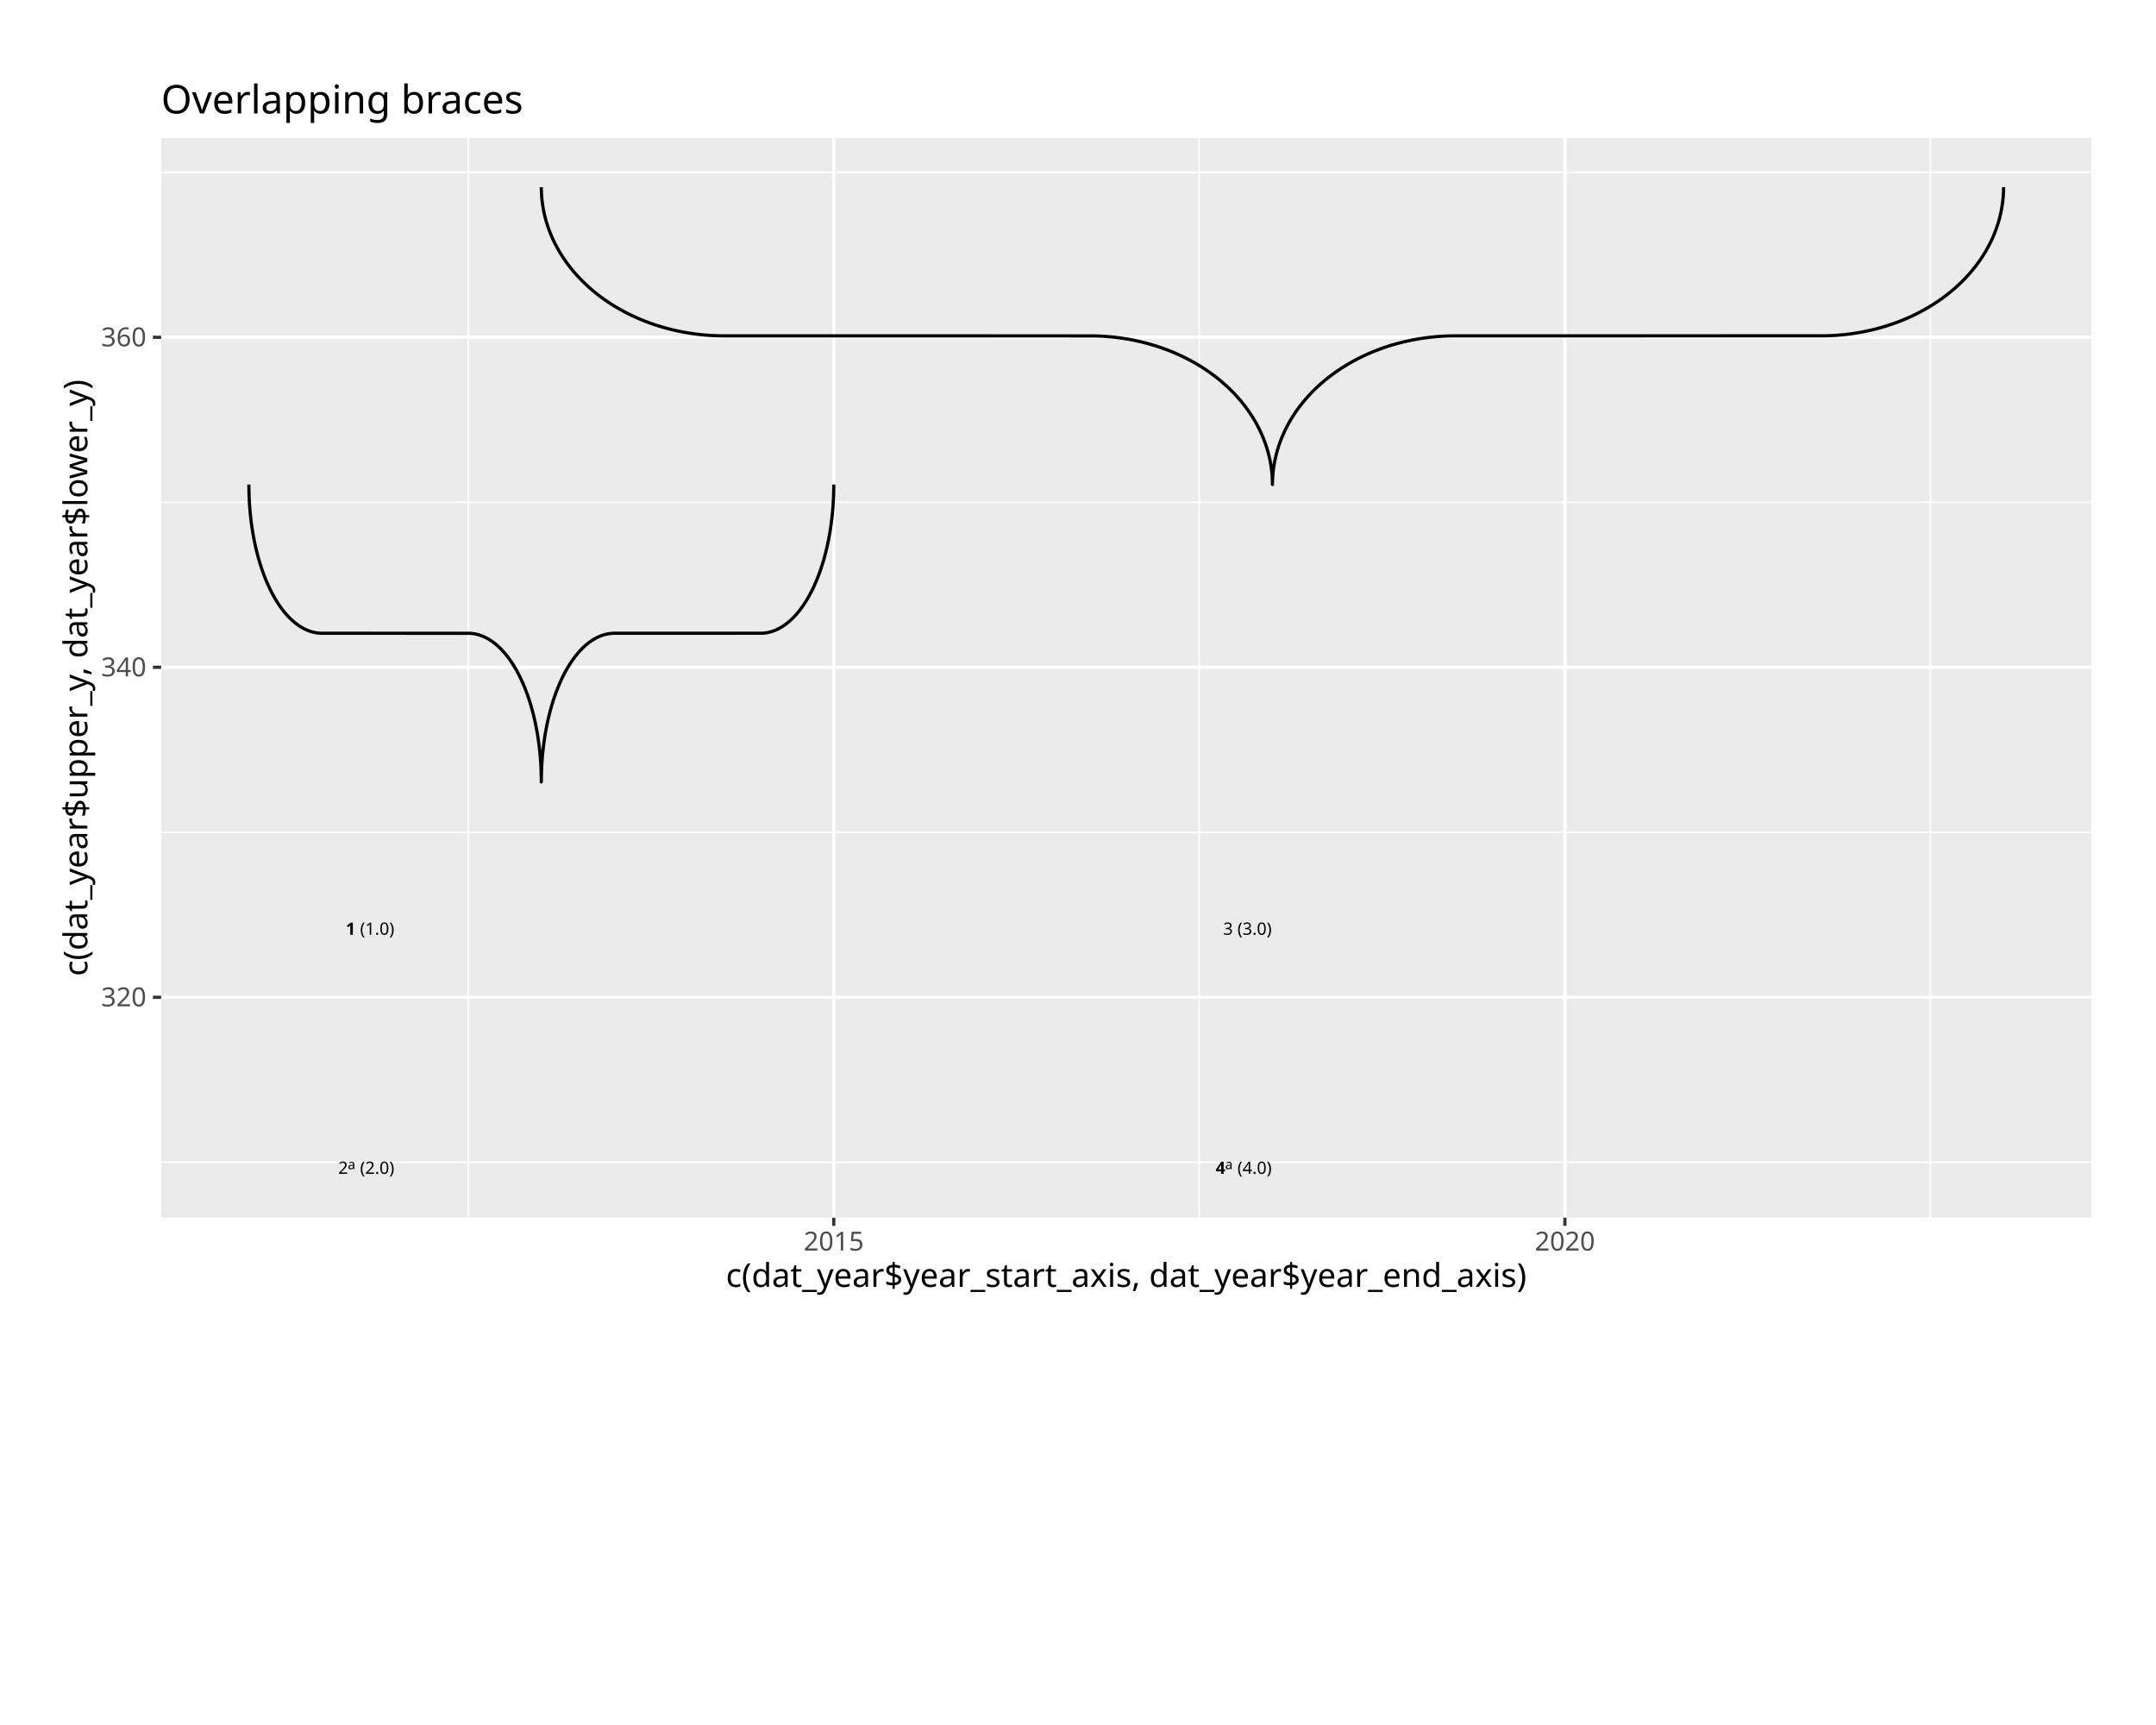
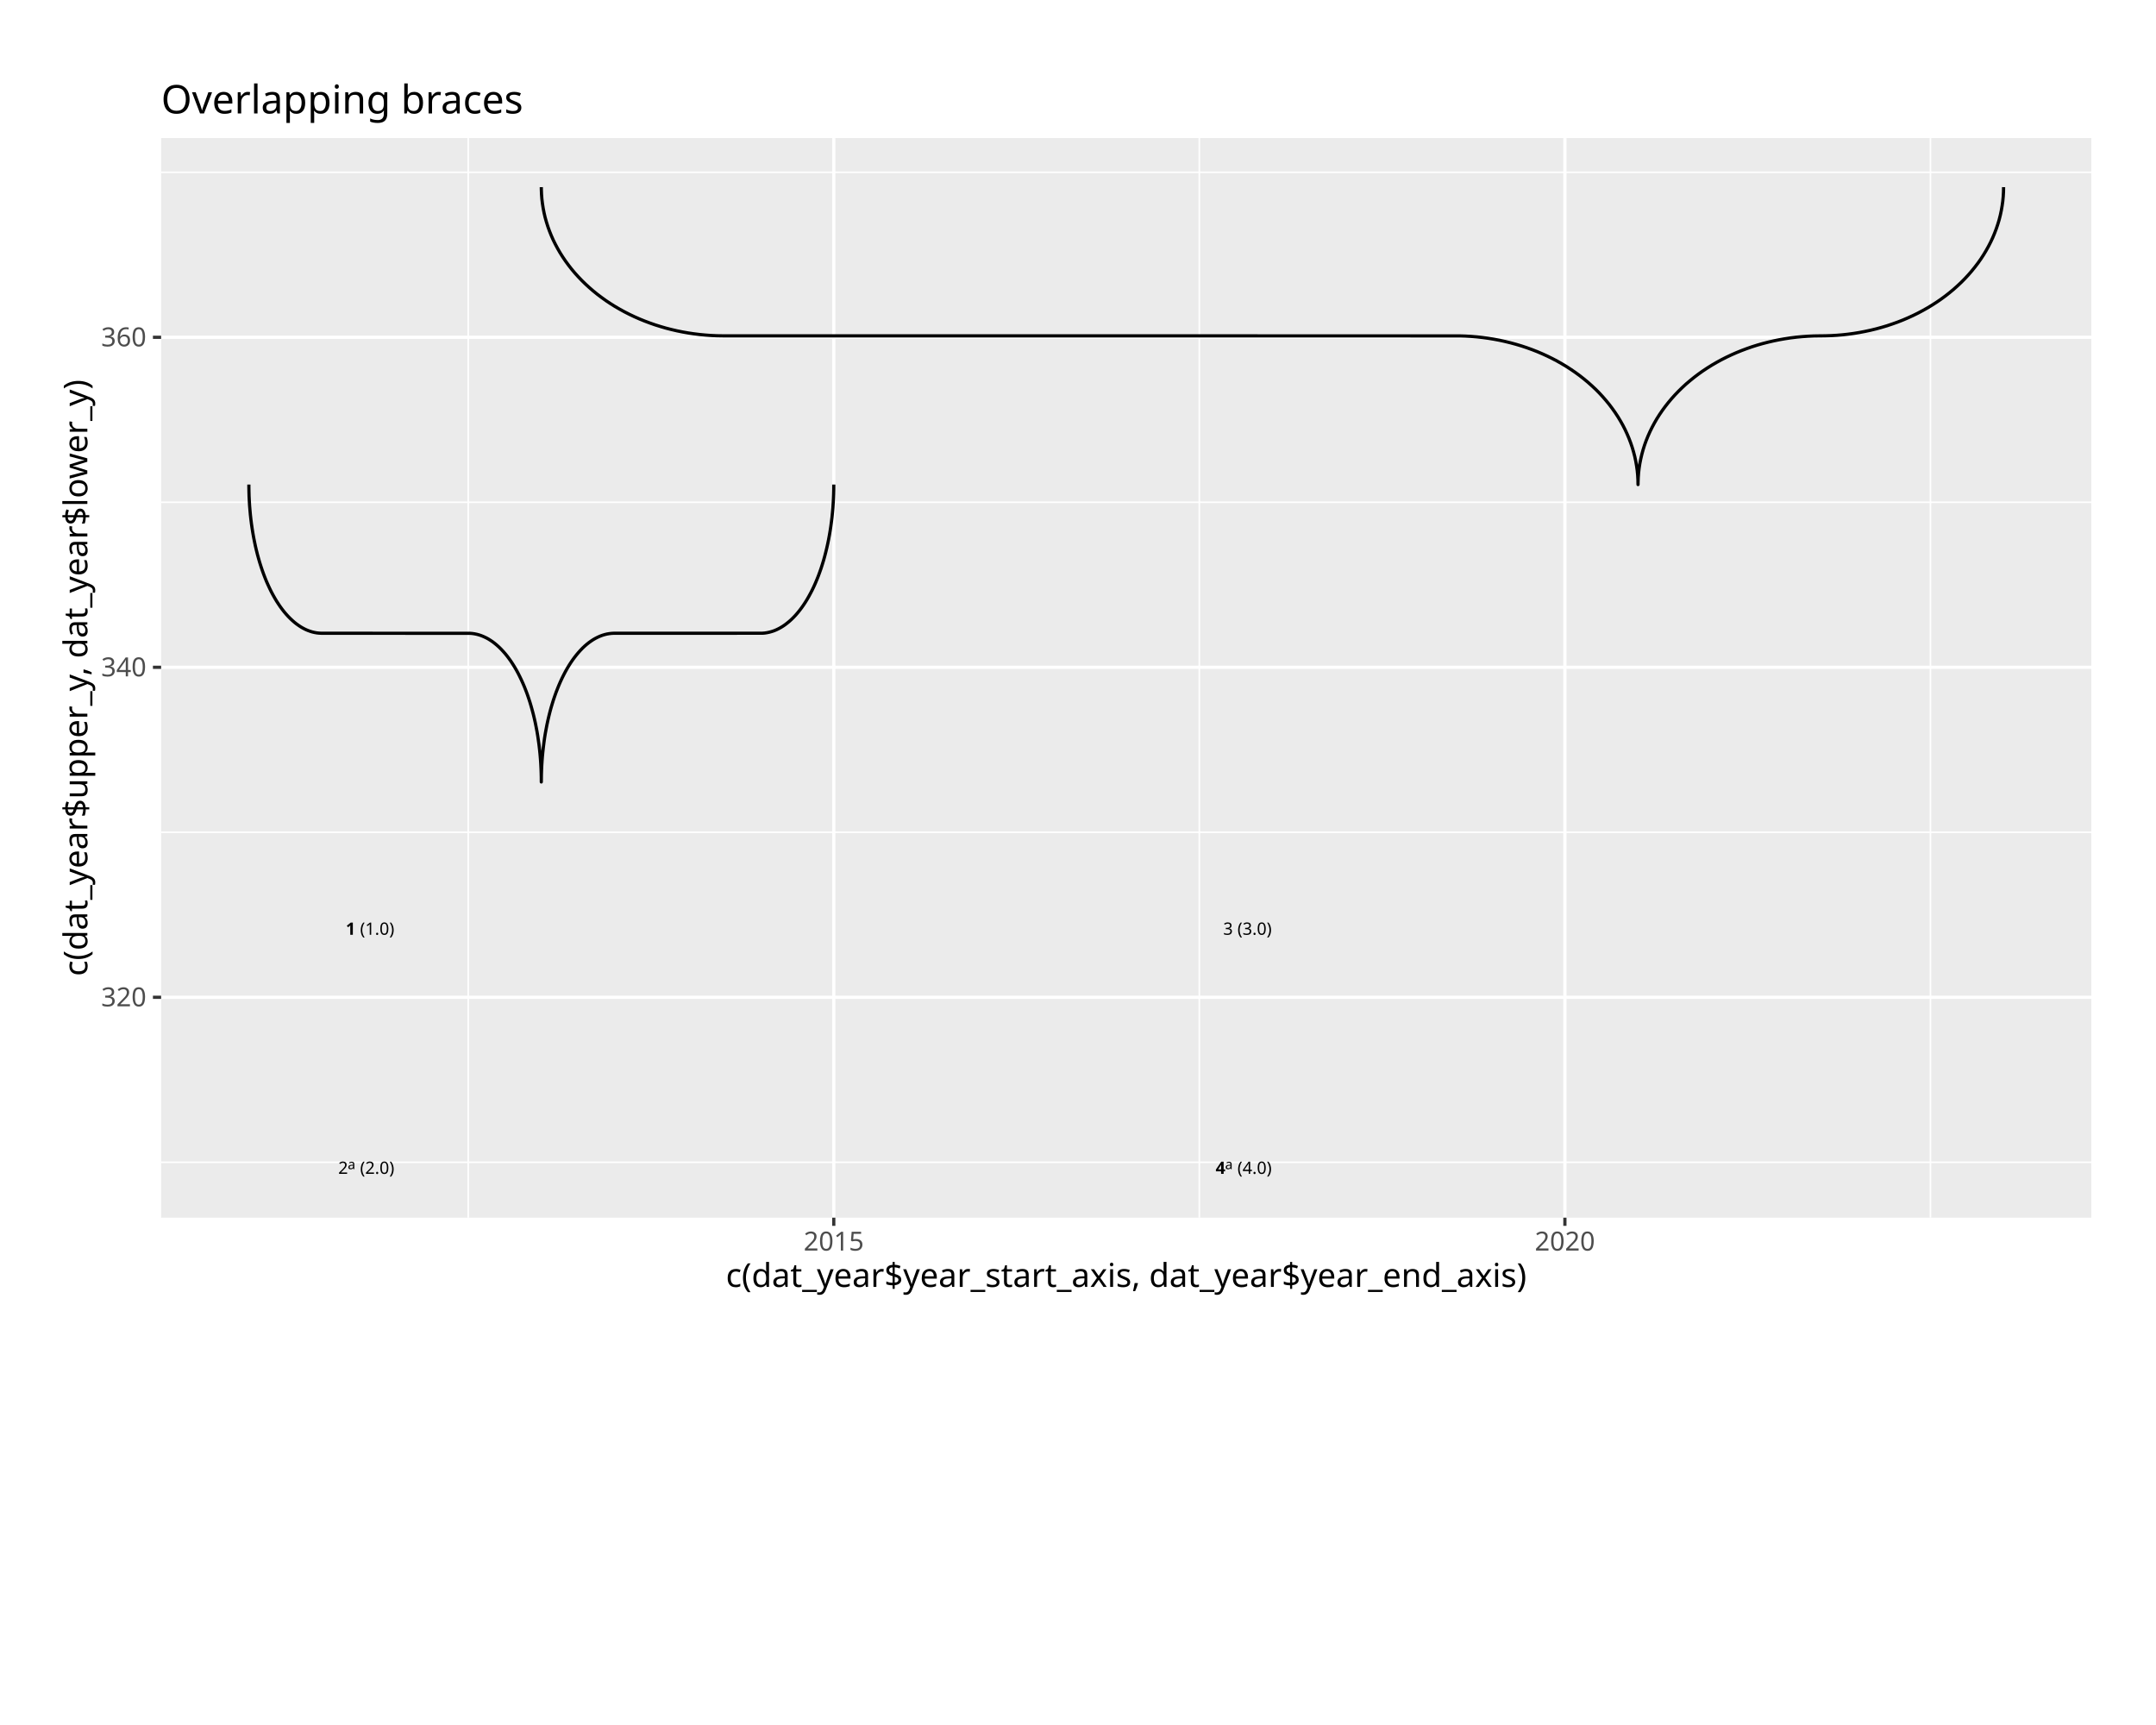
<svg xmlns="http://www.w3.org/2000/svg" class="svglite" data-engine-version="2.0" width="720.00pt" height="576.00pt" viewBox="0 0 720.00 576.00">
  <defs>
    <style type="text/css">
    .svglite line, .svglite polyline, .svglite polygon, .svglite path, .svglite rect, .svglite circle {
      fill: none;
      stroke: #000000;
      stroke-linecap: round;
      stroke-linejoin: round;
      stroke-miterlimit: 10.00;
    }
  </style>
  </defs>
  <rect width="100%" height="100%" style="stroke: none; fill: #FFFFFF;" />
  <defs>
    <clipPath id="cpMC4wMHw3MjAuMDB8MC4wMHw1NzYuMDA=">
      <rect x="0.00" y="0.00" width="720.00" height="576.00" />
    </clipPath>
  </defs>
  <g clip-path="url(#cpMC4wMHw3MjAuMDB8MC4wMHw1NzYuMDA=)">
    <rect x="-0" y="0.00" width="720.00" height="576.00" style="stroke-width: 1.07; stroke: #FFFFFF; fill: #FFFFFF;" />
  </g>
  <defs>
    <clipPath id="cpNTMuODF8Njk4LjQwfDQ2LjEwfDQwNi41OQ==">
      <rect x="53.81" y="46.10" width="644.59" height="360.49" />
    </clipPath>
  </defs>
  <g clip-path="url(#cpNTMuODF8Njk4LjQwfDQ2LjEwfDQwNi41OQ==)">
    <rect x="53.81" y="46.10" width="644.59" height="360.49" style="stroke-width: 1.07; stroke: none; fill: #EBEBEB;" />
    <polyline points="53.81,388.10 698.40,388.10 " style="stroke-width: 0.53; stroke: #FFFFFF; stroke-linecap: butt;" />
    <polyline points="53.81,277.91 698.40,277.91 " style="stroke-width: 0.53; stroke: #FFFFFF; stroke-linecap: butt;" />
    <polyline points="53.81,167.72 698.40,167.72 " style="stroke-width: 0.53; stroke: #FFFFFF; stroke-linecap: butt;" />
    <polyline points="53.81,57.53 698.40,57.53 " style="stroke-width: 0.53; stroke: #FFFFFF; stroke-linecap: butt;" />
    <polyline points="156.36,406.59 156.36,46.10 " style="stroke-width: 0.53; stroke: #FFFFFF; stroke-linecap: butt;" />
    <polyline points="400.52,406.59 400.52,46.10 " style="stroke-width: 0.53; stroke: #FFFFFF; stroke-linecap: butt;" />
    <polyline points="644.68,406.59 644.68,46.10 " style="stroke-width: 0.53; stroke: #FFFFFF; stroke-linecap: butt;" />
    <polyline points="53.81,333.00 698.40,333.00 " style="stroke-width: 1.07; stroke: #FFFFFF; stroke-linecap: butt;" />
    <polyline points="53.81,222.82 698.40,222.82 " style="stroke-width: 1.07; stroke: #FFFFFF; stroke-linecap: butt;" />
    <polyline points="53.81,112.63 698.40,112.63 " style="stroke-width: 1.07; stroke: #FFFFFF; stroke-linecap: butt;" />
    <polyline points="278.44,406.59 278.44,46.10 " style="stroke-width: 1.07; stroke: #FFFFFF; stroke-linecap: butt;" />
    <polyline points="522.60,406.59 522.60,46.10 " style="stroke-width: 1.07; stroke: #FFFFFF; stroke-linecap: butt;" />
    <polyline points="83.11,161.80 83.11,162.58 83.14,164.15 83.18,165.71 83.26,167.27 83.35,168.83 83.48,170.38 83.62,171.92 83.79,173.45 83.98,174.96 84.20,176.47 84.44,177.96 84.70,179.43 84.99,180.89 85.29,182.33 85.62,183.74 85.97,185.14 86.35,186.51 86.74,187.86 87.16,189.18 87.59,190.47 88.05,191.74 88.52,192.97 89.01,194.18 89.53,195.35 90.06,196.49 90.60,197.59 91.17,198.66 91.75,199.69 92.34,200.69 92.96,201.64 93.58,202.56 94.22,203.43 94.87,204.27 95.54,205.06 96.22,205.81 96.91,206.51 97.61,207.17 98.31,207.78 99.03,208.35 99.76,208.87 100.49,209.35 101.24,209.78 101.98,210.16 102.74,210.49 103.50,210.77 104.26,211.01 105.02,211.19 105.79,211.33 106.56,211.41 107.33,211.45 156.94,211.47 157.71,211.53 158.47,211.64 159.24,211.80 160.01,212.01 160.77,212.27 161.52,212.58 162.27,212.93 163.02,213.33 163.76,213.79 164.49,214.28 165.21,214.83 165.92,215.42 166.63,216.06 167.32,216.74 168.00,217.47 168.68,218.24 169.34,219.05 169.98,219.90 170.62,220.80 171.23,221.73 171.84,222.71 172.43,223.72 173.00,224.77 173.55,225.86 174.09,226.98 174.61,228.13 175.12,229.32 175.60,230.54 176.07,231.79 176.51,233.07 176.94,234.38 177.34,235.72 177.72,237.07 178.09,238.46 178.43,239.86 178.75,241.29 179.04,242.74 179.32,244.20 179.57,245.69 179.79,247.19 180.00,248.70 180.18,250.22 180.34,251.76 180.47,253.30 180.58,254.85 180.66,256.41 180.72,257.97 180.76,259.54 180.77,261.11 180.77,261.11 180.78,260.32 180.80,258.75 180.85,257.19 180.92,255.63 181.02,254.07 181.14,252.53 181.29,250.99 181.46,249.46 181.65,247.94 181.86,246.43 182.10,244.94 182.37,243.47 182.65,242.01 182.96,240.58 183.29,239.16 183.64,237.76 184.01,236.39 184.41,235.04 184.82,233.72 185.26,232.43 185.71,231.16 186.19,229.93 186.68,228.72 187.19,227.55 187.72,226.41 188.27,225.31 188.83,224.24 189.41,223.21 190.01,222.21 190.62,221.26 191.25,220.34 191.89,219.47 192.54,218.64 193.21,217.85 193.88,217.10 194.57,216.39 195.27,215.73 195.98,215.12 196.70,214.55 197.43,214.03 198.16,213.55 198.90,213.13 199.65,212.75 200.40,212.42 201.16,212.13 201.92,211.90 202.69,211.71 203.46,211.58 204.23,211.49 205.00,211.45 254.60,211.44 255.37,211.38 256.14,211.26 256.91,211.10 257.67,210.89 258.43,210.64 259.19,210.33 259.94,209.97 260.68,209.57 261.42,209.12 262.15,208.62 262.87,208.07 263.59,207.48 264.29,206.85 264.99,206.16 265.67,205.44 266.34,204.67 267.00,203.86 267.65,203.00 268.28,202.11 268.90,201.17 269.50,200.20 270.09,199.18 270.66,198.13 271.22,197.05 271.76,195.93 272.28,194.77 272.78,193.58 273.27,192.36 273.73,191.11 274.18,189.83 274.60,188.52 275.01,187.19 275.39,185.83 275.75,184.44 276.09,183.04 276.41,181.61 276.71,180.16 276.98,178.70 277.23,177.22 277.46,175.72 277.66,174.21 277.85,172.68 278.00,171.15 278.14,169.60 278.24,168.05 278.33,166.49 278.39,164.93 278.43,163.37 278.44,161.80 278.44,161.80 " style="stroke-width: 1.07; stroke-linecap: butt;" />
-     <polyline points="180.77,62.49 180.78,63.27 180.84,64.84 180.96,66.41 181.15,67.97 181.39,69.52 181.69,71.07 182.05,72.61 182.48,74.14 182.96,75.66 183.50,77.16 184.10,78.65 184.75,80.13 185.47,81.58 186.24,83.02 187.06,84.44 187.94,85.83 188.87,87.20 189.86,88.55 190.89,89.87 191.98,91.17 193.12,92.43 194.31,93.67 195.54,94.87 196.82,96.04 198.14,97.18 199.51,98.29 200.92,99.35 202.37,100.39 203.86,101.38 205.39,102.34 206.96,103.25 208.56,104.13 210.19,104.96 211.85,105.75 213.55,106.50 215.27,107.20 217.02,107.86 218.79,108.48 220.59,109.04 222.40,109.57 224.24,110.04 226.09,110.47 227.96,110.85 229.85,111.18 231.74,111.46 233.65,111.70 235.56,111.88 237.48,112.02 239.41,112.11 241.33,112.14 365.34,112.16 367.27,112.22 369.19,112.33 371.11,112.49 373.02,112.70 374.92,112.96 376.81,113.27 378.68,113.62 380.55,114.03 382.39,114.48 384.22,114.98 386.03,115.52 387.81,116.11 389.57,116.75 391.31,117.43 393.02,118.16 394.69,118.93 396.34,119.74 397.96,120.59 399.54,121.49 401.09,122.42 402.60,123.40 404.07,124.41 405.50,125.46 406.89,126.55 408.23,127.67 409.54,128.83 410.79,130.01 412.00,131.23 413.17,132.49 414.28,133.77 415.34,135.07 416.35,136.41 417.31,137.77 418.22,139.15 419.07,140.56 419.87,141.98 420.61,143.43 421.29,144.90 421.92,146.38 422.49,147.88 423.00,149.39 423.45,150.91 423.84,152.45 424.18,153.99 424.45,155.54 424.66,157.10 424.82,158.66 424.91,160.23 424.94,161.80 424.94,161.80 424.94,161.01 425.01,159.45 425.13,157.88 425.31,156.32 425.55,154.77 425.86,153.22 426.22,151.68 426.64,150.15 427.12,148.63 427.66,147.13 428.26,145.64 428.92,144.16 429.63,142.71 430.40,141.27 431.22,139.85 432.10,138.46 433.03,137.08 434.02,135.74 435.06,134.42 436.15,133.12 437.28,131.86 438.47,130.62 439.70,129.42 440.98,128.24 442.31,127.11 443.68,126.00 445.09,124.93 446.54,123.90 448.03,122.91 449.56,121.95 451.12,121.04 452.72,120.16 454.35,119.33 456.02,118.54 457.71,117.79 459.43,117.09 461.18,116.43 462.95,115.81 464.75,115.24 466.57,114.72 468.40,114.25 470.26,113.82 472.13,113.44 474.01,113.11 475.91,112.82 477.81,112.59 479.73,112.41 481.65,112.27 483.57,112.18 485.50,112.15 609.50,112.13 611.43,112.07 613.35,111.96 615.27,111.80 617.18,111.59 619.08,111.33 620.97,111.02 622.85,110.66 624.71,110.26 626.56,109.81 628.38,109.31 630.19,108.77 631.97,108.17 633.74,107.54 635.47,106.86 637.18,106.13 638.86,105.36 640.51,104.55 642.12,103.69 643.70,102.80 645.25,101.86 646.76,100.89 648.23,99.88 649.66,98.83 651.05,97.74 652.40,96.62 653.70,95.46 654.96,94.27 656.17,93.05 657.33,91.80 658.44,90.52 659.50,89.21 660.52,87.88 661.48,86.52 662.38,85.14 663.23,83.73 664.03,82.30 664.77,80.86 665.46,79.39 666.08,77.91 666.65,76.41 667.16,74.90 667.62,73.38 668.01,71.84 668.34,70.30 668.61,68.74 668.83,67.19 668.98,65.62 669.07,64.06 669.10,62.49 669.10,62.49 " style="stroke-width: 1.07; stroke-linecap: butt;" />
+     <polyline points="180.77,62.49 180.78,63.27 180.84,64.84 180.96,66.41 181.15,67.97 181.39,69.52 181.69,71.07 182.05,72.61 182.48,74.14 182.96,75.66 183.50,77.16 184.10,78.65 184.75,80.13 185.47,81.58 186.24,83.02 187.06,84.44 187.94,85.83 188.87,87.20 189.86,88.55 190.89,89.87 191.98,91.17 193.12,92.43 194.31,93.67 195.54,94.87 196.82,96.04 198.14,97.18 199.51,98.29 200.92,99.35 202.37,100.39 203.86,101.38 205.39,102.34 206.96,103.25 208.56,104.13 210.19,104.96 211.85,105.75 213.55,106.50 215.27,107.20 217.02,107.86 218.79,108.48 220.59,109.04 222.40,109.57 224.24,110.04 226.09,110.47 227.96,110.85 229.85,111.18 231.74,111.46 233.65,111.70 235.56,111.88 237.48,112.02 239.41,112.11 241.33,112.14 487.42,112.16 489.35,112.22 491.27,112.33 493.19,112.49 495.10,112.70 497.00,112.96 498.89,113.27 500.77,113.62 502.63,114.03 504.47,114.48 506.30,114.98 508.11,115.52 509.89,116.11 511.65,116.75 513.39,117.43 515.10,118.16 516.78,118.93 518.42,119.74 520.04,120.59 521.62,121.49 523.17,122.42 524.68,123.40 526.15,124.41 527.58,125.46 528.97,126.55 530.32,127.67 531.62,128.83 532.88,130.01 534.09,131.23 535.25,132.49 536.36,133.77 537.42,135.07 538.43,136.41 539.39,137.77 540.30,139.15 541.15,140.56 541.95,141.98 542.69,143.43 543.37,144.90 544.00,146.38 544.57,147.88 545.08,149.39 545.53,150.91 545.93,152.45 546.26,153.99 546.53,155.54 546.75,157.10 546.90,158.66 546.99,160.23 547.02,161.80 547.02,161.80 547.03,161.01 547.09,159.45 547.21,157.88 547.39,156.32 547.63,154.77 547.94,153.22 548.30,151.68 548.72,150.15 549.20,148.63 549.74,147.13 550.34,145.64 551.00,144.16 551.71,142.71 552.48,141.27 553.30,139.85 554.18,138.46 555.12,137.08 556.10,135.74 557.14,134.42 558.23,133.12 559.36,131.86 560.55,130.62 561.78,129.42 563.06,128.24 564.39,127.11 565.76,126.00 567.17,124.93 568.62,123.90 570.11,122.91 571.64,121.95 573.20,121.04 574.80,120.16 576.43,119.33 578.10,118.54 579.79,117.79 581.51,117.09 583.26,116.43 585.03,115.81 586.83,115.24 588.65,114.72 590.48,114.25 592.34,113.82 594.21,113.44 596.09,113.11 597.99,112.82 599.89,112.59 601.81,112.41 603.73,112.27 605.65,112.18 607.58,112.15 609.50,112.13 611.43,112.07 613.35,111.96 615.27,111.80 617.18,111.59 619.08,111.33 620.97,111.02 622.85,110.66 624.71,110.26 626.56,109.81 628.38,109.31 630.19,108.77 631.97,108.17 633.74,107.54 635.47,106.86 637.18,106.13 638.86,105.36 640.51,104.55 642.12,103.69 643.70,102.80 645.25,101.86 646.76,100.89 648.23,99.88 649.66,98.83 651.05,97.74 652.40,96.62 653.70,95.46 654.96,94.27 656.17,93.05 657.33,91.80 658.44,90.52 659.50,89.21 660.52,87.88 661.48,86.52 662.38,85.14 663.23,83.73 664.03,82.30 664.77,80.86 665.46,79.39 666.08,77.91 666.65,76.41 667.16,74.90 667.62,73.38 668.01,71.84 668.34,70.30 668.61,68.74 668.83,67.19 668.98,65.62 669.07,64.06 669.10,62.49 669.10,62.49 " style="stroke-width: 1.07; stroke-linecap: butt;" />
    <text x="115.49" y="312.13" style="font-size: 5.69px; font-weight: bold; font-family: sans;" textLength="3.17px" lengthAdjust="spacingAndGlyphs">1</text>
    <text x="120.24" y="312.13" style="font-size: 5.69px; font-family: sans;" textLength="11.70px" lengthAdjust="spacingAndGlyphs">(1.0)</text>
    <text x="112.96" y="391.97" style="font-size: 5.69px; font-family: sans;" textLength="3.17px" lengthAdjust="spacingAndGlyphs">2</text>
    <text x="116.13" y="390.40" style="font-size: 4.55px; font-family: sans;" textLength="2.53px" lengthAdjust="spacingAndGlyphs">a</text>
    <text x="120.24" y="391.97" style="font-size: 5.69px; font-family: sans;" textLength="11.70px" lengthAdjust="spacingAndGlyphs">(2.0)</text>
    <text x="408.49" y="312.13" style="font-size: 5.69px; font-family: sans;" textLength="3.17px" lengthAdjust="spacingAndGlyphs">3</text>
    <text x="413.24" y="312.13" style="font-size: 5.69px; font-family: sans;" textLength="11.70px" lengthAdjust="spacingAndGlyphs">(3.0)</text>
    <text x="405.96" y="391.97" style="font-size: 5.69px; font-weight: bold; font-family: sans;" textLength="3.17px" lengthAdjust="spacingAndGlyphs">4</text>
    <text x="409.12" y="390.40" style="font-size: 4.55px; font-family: sans;" textLength="2.53px" lengthAdjust="spacingAndGlyphs">a</text>
    <text x="413.24" y="391.97" style="font-size: 5.69px; font-family: sans;" textLength="11.70px" lengthAdjust="spacingAndGlyphs">(4.0)</text>
  </g>
  <g clip-path="url(#cpMC4wMHw3MjAuMDB8MC4wMHw1NzYuMDA=)">
    <text x="48.88" y="336.03" text-anchor="end" style="font-size: 8.80px; fill: #4D4D4D; font-family: sans;" textLength="14.68px" lengthAdjust="spacingAndGlyphs">320</text>
    <text x="48.88" y="225.84" text-anchor="end" style="font-size: 8.80px; fill: #4D4D4D; font-family: sans;" textLength="14.68px" lengthAdjust="spacingAndGlyphs">340</text>
    <text x="48.88" y="115.65" text-anchor="end" style="font-size: 8.80px; fill: #4D4D4D; font-family: sans;" textLength="14.68px" lengthAdjust="spacingAndGlyphs">360</text>
    <polyline points="51.07,333.00 53.81,333.00 " style="stroke-width: 1.07; stroke: #333333; stroke-linecap: butt;" />
    <polyline points="51.07,222.82 53.81,222.82 " style="stroke-width: 1.07; stroke: #333333; stroke-linecap: butt;" />
    <polyline points="51.07,112.63 53.81,112.63 " style="stroke-width: 1.07; stroke: #333333; stroke-linecap: butt;" />
    <polyline points="278.44,409.33 278.44,406.59 " style="stroke-width: 1.07; stroke: #333333; stroke-linecap: butt;" />
    <polyline points="522.60,409.33 522.60,406.59 " style="stroke-width: 1.07; stroke: #333333; stroke-linecap: butt;" />
    <text x="278.44" y="417.58" text-anchor="middle" style="font-size: 8.80px; fill: #4D4D4D; font-family: sans;" textLength="19.58px" lengthAdjust="spacingAndGlyphs">2015</text>
    <text x="522.60" y="417.58" text-anchor="middle" style="font-size: 8.80px; fill: #4D4D4D; font-family: sans;" textLength="19.58px" lengthAdjust="spacingAndGlyphs">2020</text>
    <text x="376.10" y="429.72" text-anchor="middle" style="font-size: 11.00px; font-family: sans;" textLength="262.98px" lengthAdjust="spacingAndGlyphs">c(dat_year$year_start_axis, dat_year$year_end_axis)</text>
    <text transform="translate(29.17,226.35) rotate(-90)" text-anchor="middle" style="font-size: 11.00px; font-family: sans;" textLength="194.48px" lengthAdjust="spacingAndGlyphs">c(dat_year$upper_y, dat_year$lower_y)</text>
    <text x="53.81" y="37.88" style="font-size: 13.20px; font-family: sans;" textLength="114.48px" lengthAdjust="spacingAndGlyphs">Overlapping braces</text>
  </g>
</svg>
